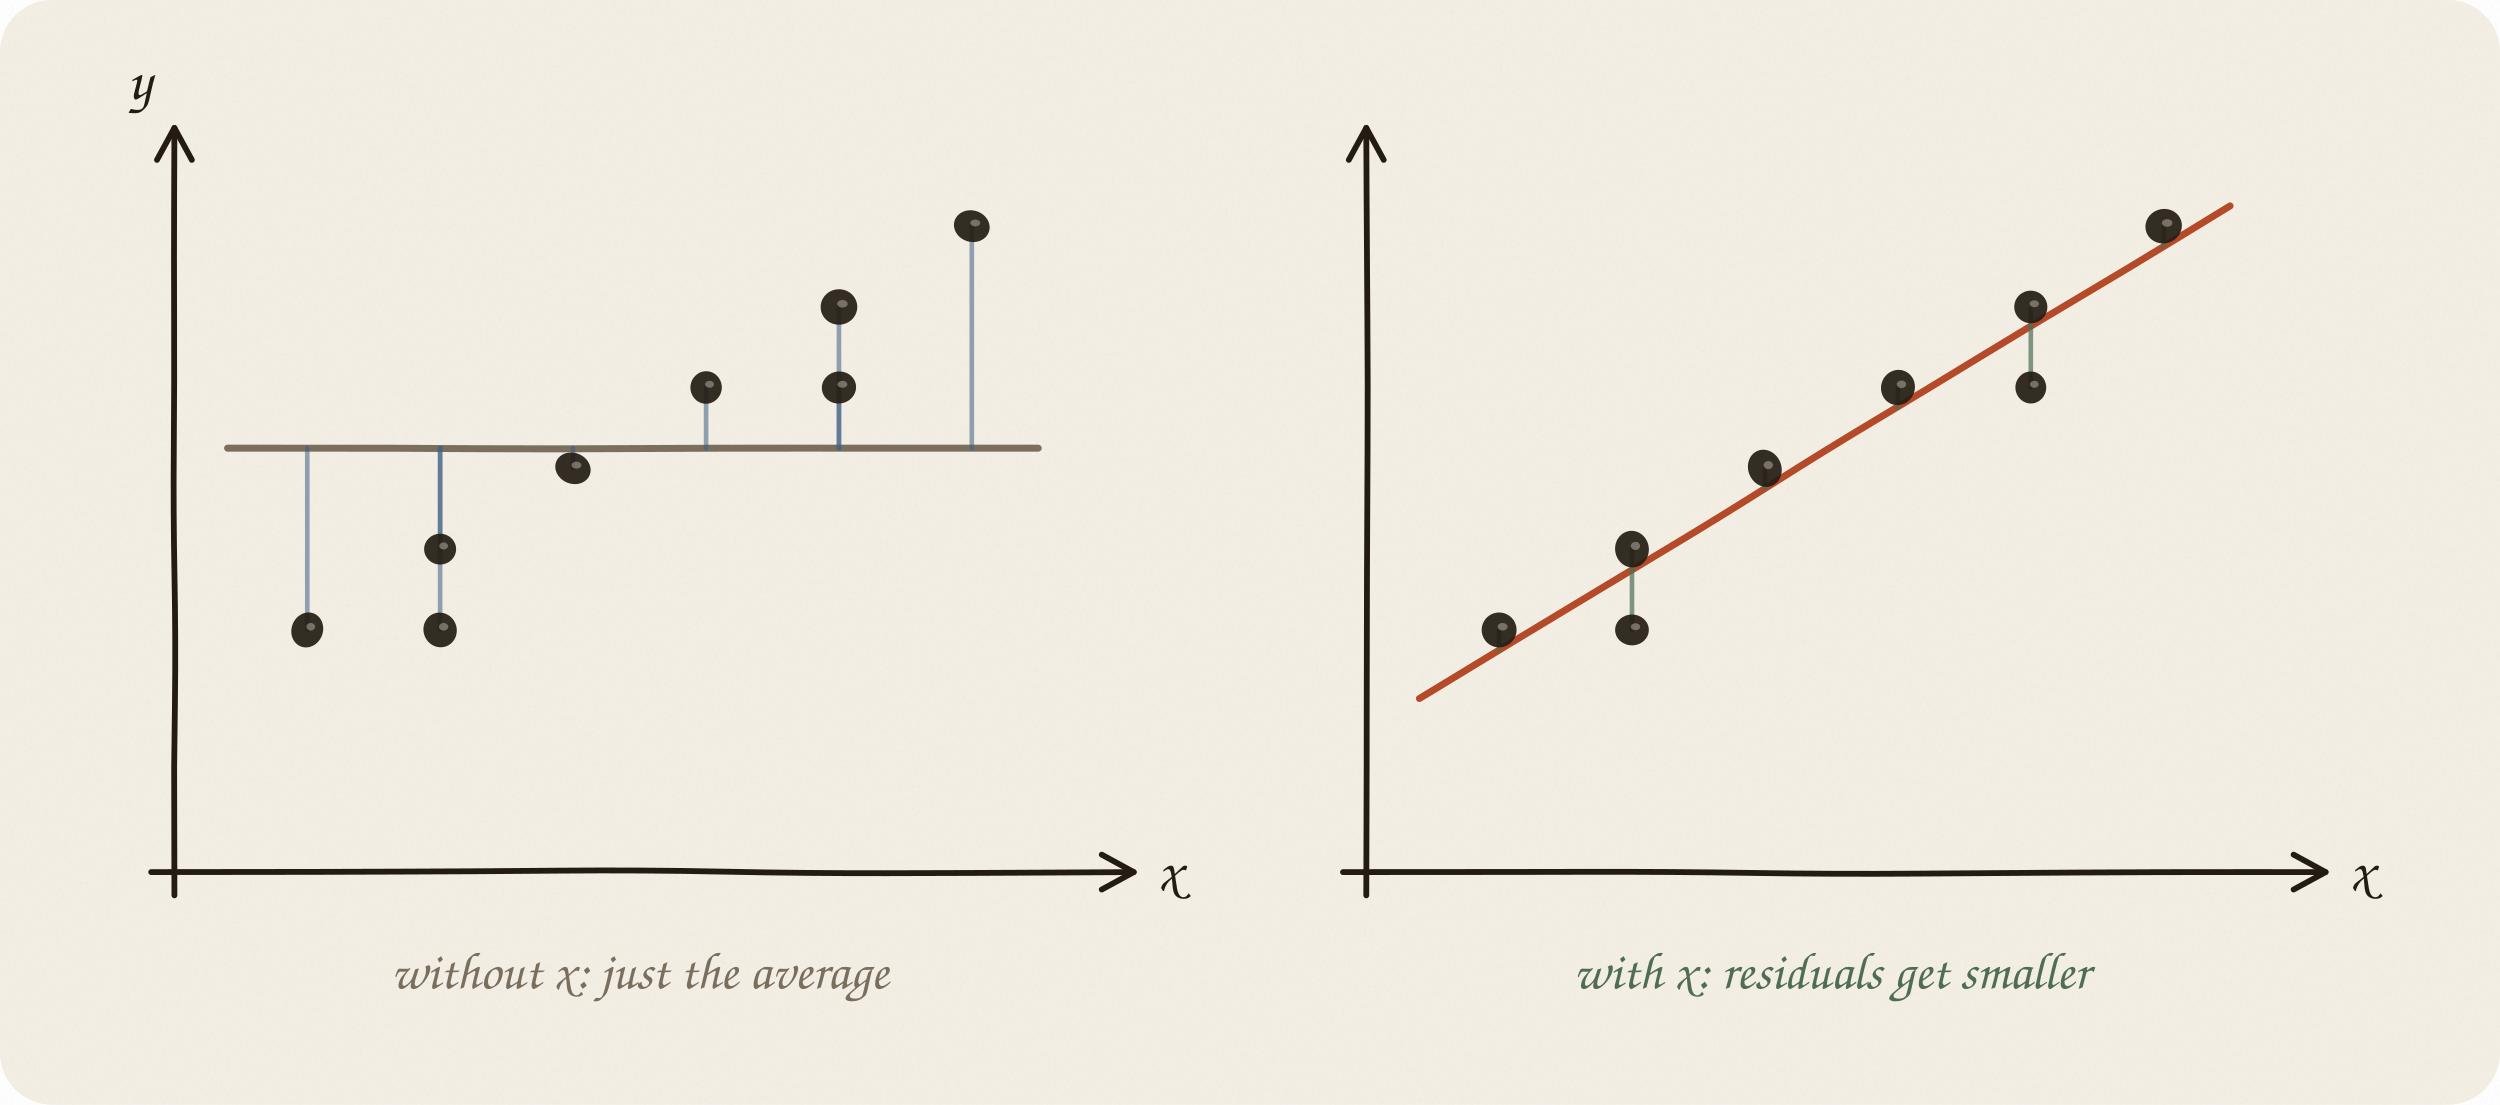
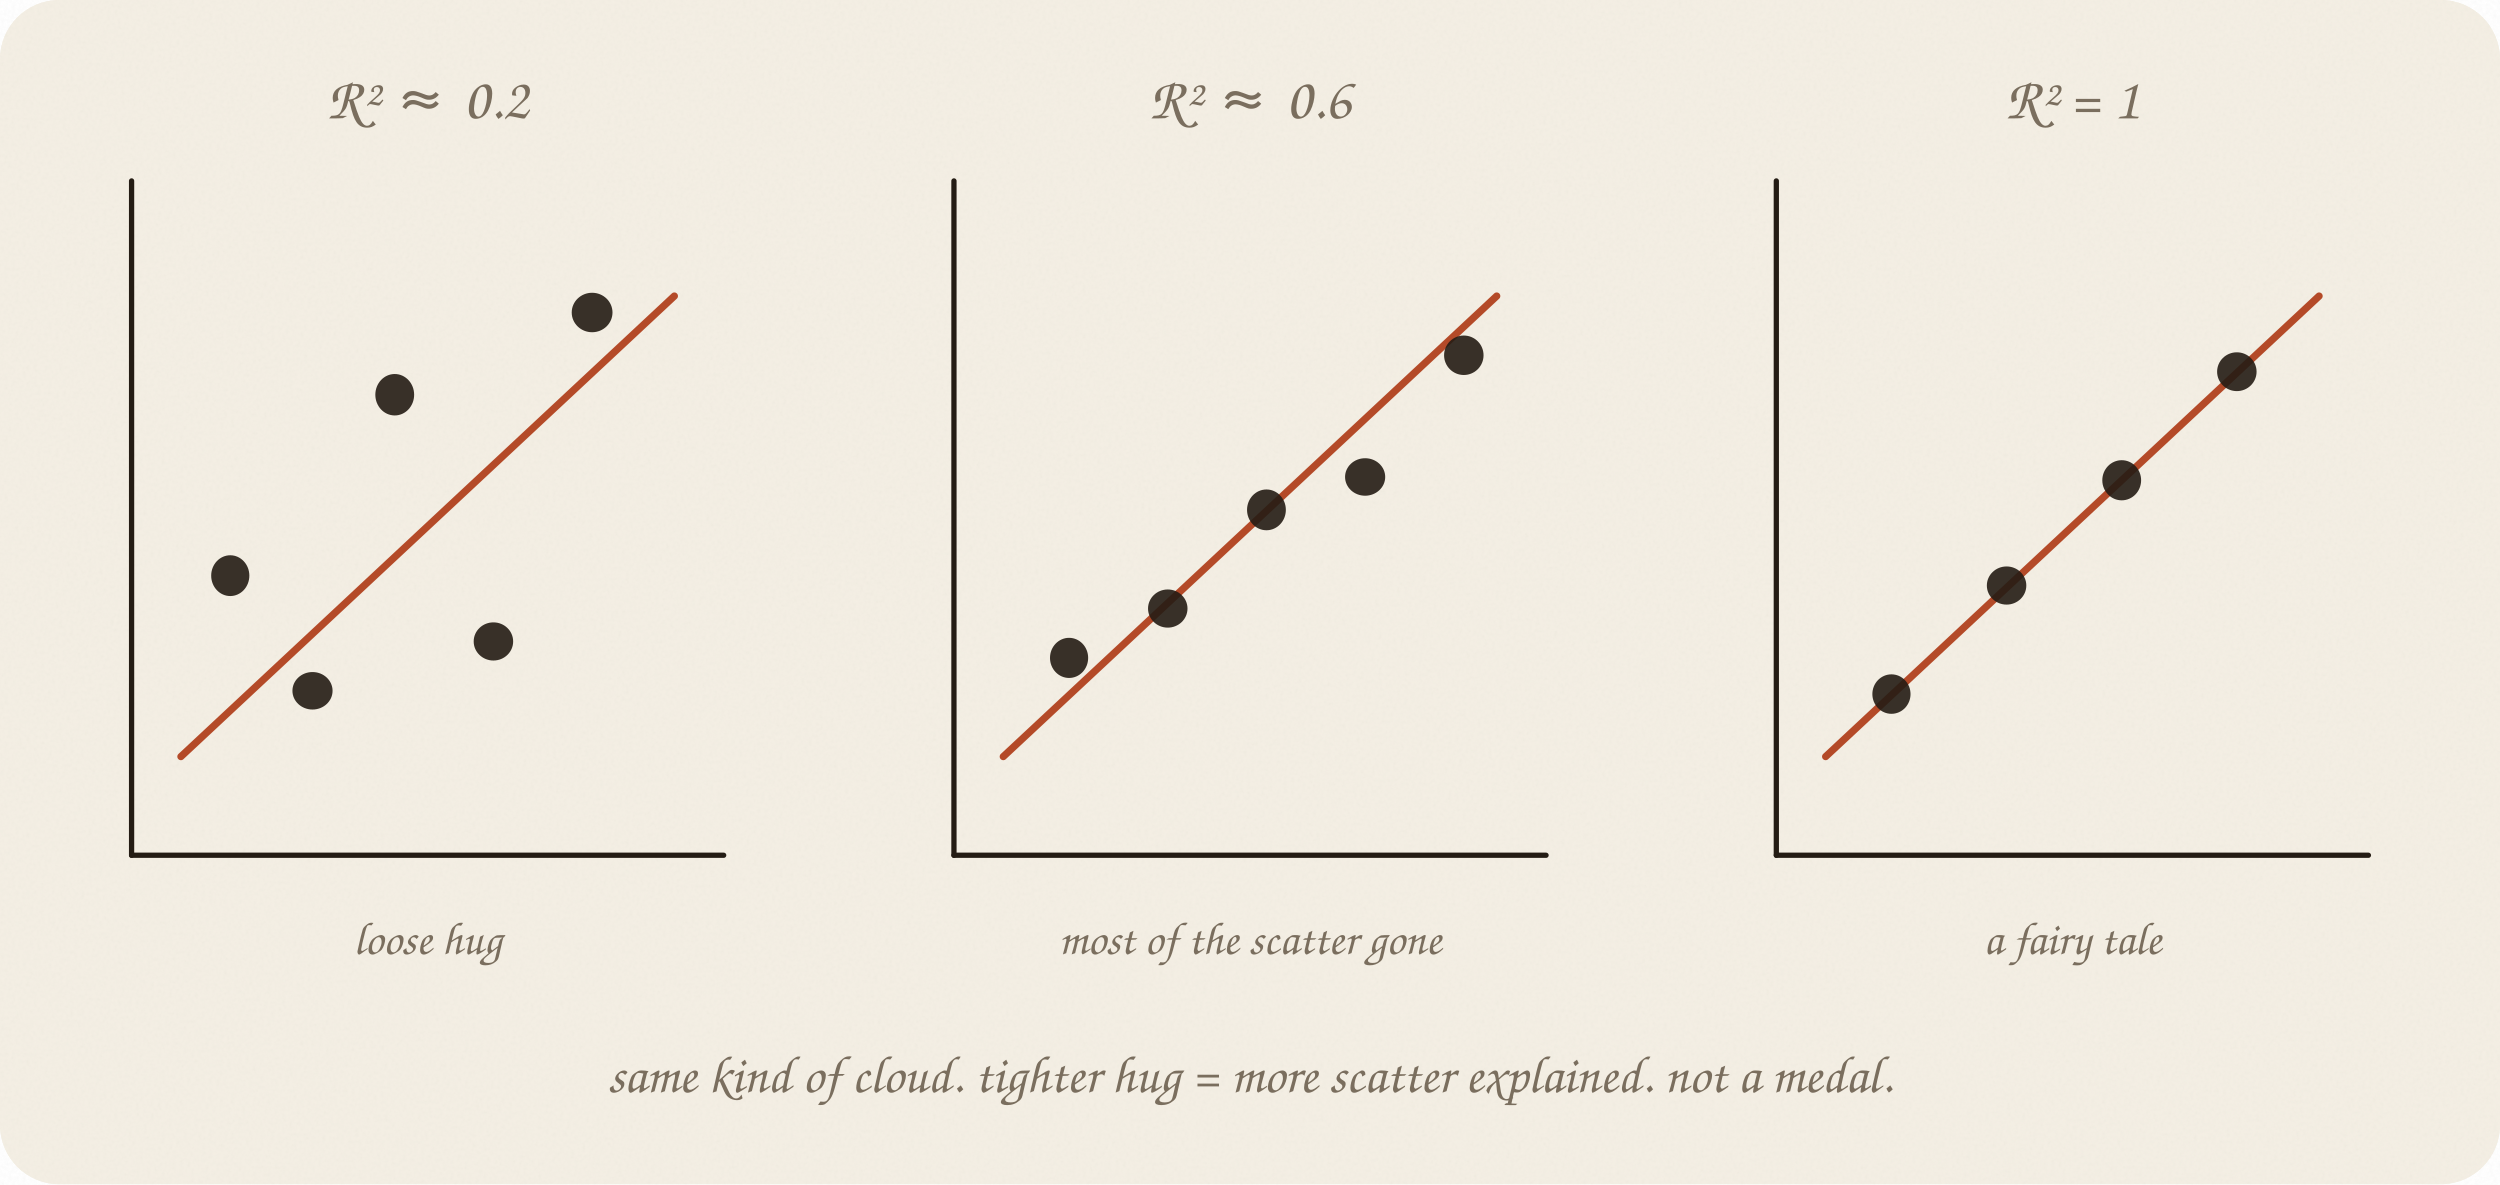
- <svg xmlns="http://www.w3.org/2000/svg" viewBox="0 0 860 380" width="860" height="380" role="img" aria-label="R-squared as smaller residuals">
+ <svg xmlns="http://www.w3.org/2000/svg" viewBox="0 0 760 360" width="760" height="360" role="img" aria-label="three hugs: R-squared 0.2, 0.6, 1">
  <defs>
    <filter id="grain" x="0" y="0" width="100%" height="100%">
      <feTurbulence type="fractalNoise" baseFrequency="0.9" numOctaves="2" stitchTiles="stitch" result="n" />
      <feColorMatrix type="saturate" values="0" />
      <feComponentTransfer>
        <feFuncA type="linear" slope="0.07" />
      </feComponentTransfer>
      <feBlend in="SourceGraphic" mode="multiply" />
    </filter>
-     <filter id="ink" x="-10%" y="-10%" width="120%" height="120%">
-       <feTurbulence type="fractalNoise" baseFrequency="0.04" numOctaves="2" result="t" />
-       <feDisplacementMap in="SourceGraphic" in2="t" scale="0.7" xChannelSelector="R" yChannelSelector="G" />
-     </filter>
  </defs>
-   <rect width="860" height="380" rx="18" ry="18" fill="#f4efe4" />
-   <rect width="860" height="380" rx="18" ry="18" fill="#f4efe4" filter="url(#grain)" opacity="0.9" />
-   <path d="M 60.00,308.00 L 59.91,264.00 Q 59.91,264.00 60.18,242.00 Q 60.45,220.00 60.02,198.00 Q 59.60,176.00 59.79,154.00 Q 59.98,132.00 59.90,110.00 Q 59.82,88.00 59.91,66.00 L 60.00,44.00" fill="none" stroke="#241c14" stroke-width="2.0" stroke-linecap="round" stroke-linejoin="round" opacity="1" />
-   <path d="M 52.00,300.00 L 108.33,299.93 Q 108.33,299.93 136.50,299.84 Q 164.67,299.75 192.83,299.50 Q 221.00,299.26 249.17,299.85 Q 277.33,300.44 305.50,300.38 Q 333.67,300.33 361.83,300.16 L 390.00,300.00" fill="none" stroke="#241c14" stroke-width="2.0" stroke-linecap="round" stroke-linejoin="round" opacity="1" />
-   <path d="M 379.0,294.0 L 390.0,300.0 L 379.0,306.0" fill="none" stroke="#241c14" stroke-width="2.0" stroke-linecap="round" stroke-linejoin="round" opacity="1" />
-   <path d="M 54.0,55.0 L 60.0,44.0 L 66.0,55.0" fill="none" stroke="#241c14" stroke-width="2.0" stroke-linecap="round" stroke-linejoin="round" opacity="1" />
-   <text x="398.0" y="306.0" font-family="Bradley Hand, Apple Chancery, Segoe Script, Comic Sans MS, cursive" font-size="20" fill="#241c14" text-anchor="start" font-style="normal" font-weight="normal">x</text>
-   <text x="52.0" y="34.0" font-family="Bradley Hand, Apple Chancery, Segoe Script, Comic Sans MS, cursive" font-size="20" fill="#241c14" text-anchor="end" font-style="normal" font-weight="normal">y</text>
-   <path d="M 78.29,154.17 L 134.06,154.19 Q 134.06,154.19 161.94,154.34 Q 189.83,154.49 217.71,154.31 Q 245.60,154.14 273.49,154.16 Q 301.37,154.17 329.26,154.17 L 357.14,154.17" fill="none" stroke="#7a6e5e" stroke-width="2.4" stroke-linecap="round" stroke-linejoin="round" opacity="1" />
-   <path d="M 105.7,216.7 L 105.7,154.2" fill="none" stroke="#3d5f86" stroke-width="1.6" stroke-linecap="round" stroke-linejoin="round" opacity="0.55" />
-   <path d="M 151.4,188.9 L 151.4,154.2" fill="none" stroke="#3d5f86" stroke-width="1.6" stroke-linecap="round" stroke-linejoin="round" opacity="0.55" />
-   <path d="M 151.4,216.7 L 151.4,154.2" fill="none" stroke="#3d5f86" stroke-width="1.6" stroke-linecap="round" stroke-linejoin="round" opacity="0.55" />
-   <path d="M 197.1,161.1 L 197.1,154.2" fill="none" stroke="#3d5f86" stroke-width="1.6" stroke-linecap="round" stroke-linejoin="round" opacity="0.55" />
-   <path d="M 242.9,133.3 L 242.9,154.2" fill="none" stroke="#3d5f86" stroke-width="1.6" stroke-linecap="round" stroke-linejoin="round" opacity="0.55" />
-   <path d="M 288.6,105.6 L 288.6,154.2" fill="none" stroke="#3d5f86" stroke-width="1.6" stroke-linecap="round" stroke-linejoin="round" opacity="0.55" />
-   <path d="M 288.6,133.3 L 288.6,154.2" fill="none" stroke="#3d5f86" stroke-width="1.6" stroke-linecap="round" stroke-linejoin="round" opacity="0.55" />
-   <path d="M 334.3,77.8 L 334.3,154.2" fill="none" stroke="#3d5f86" stroke-width="1.6" stroke-linecap="round" stroke-linejoin="round" opacity="0.55" />
-   <ellipse cx="105.7" cy="216.7" rx="5.4" ry="6.1" transform="rotate(20.9 105.7 216.7)" fill="#241c14" opacity="0.92" />
-   <ellipse cx="106.9" cy="215.6" rx="1.5" ry="1.3" fill="#f7f2ea" opacity="0.35" />
-   <ellipse cx="151.4" cy="188.9" rx="5.5" ry="5.3" transform="rotate(-0.4 151.4 188.9)" fill="#241c14" opacity="0.92" />
-   <ellipse cx="152.6" cy="187.8" rx="1.5" ry="1.2" fill="#f7f2ea" opacity="0.35" />
-   <ellipse cx="151.4" cy="216.7" rx="5.7" ry="6.0" transform="rotate(-21.1 151.4 216.7)" fill="#241c14" opacity="0.92" />
-   <ellipse cx="152.6" cy="215.6" rx="1.6" ry="1.3" fill="#f7f2ea" opacity="0.35" />
-   <ellipse cx="197.1" cy="161.1" rx="6.2" ry="5.3" transform="rotate(22.2 197.1 161.1)" fill="#241c14" opacity="0.92" />
-   <ellipse cx="198.3" cy="160.0" rx="1.7" ry="1.2" fill="#f7f2ea" opacity="0.35" />
-   <ellipse cx="242.9" cy="133.3" rx="5.4" ry="5.6" transform="rotate(4.9 242.9 133.3)" fill="#241c14" opacity="0.92" />
-   <ellipse cx="244.1" cy="132.2" rx="1.5" ry="1.2" fill="#f7f2ea" opacity="0.35" />
-   <ellipse cx="288.6" cy="105.6" rx="6.3" ry="6.1" transform="rotate(-2.9 288.6 105.6)" fill="#241c14" opacity="0.92" />
-   <ellipse cx="289.8" cy="104.5" rx="1.8" ry="1.3" fill="#f7f2ea" opacity="0.35" />
-   <ellipse cx="288.6" cy="133.3" rx="5.9" ry="5.5" transform="rotate(-10.1 288.6 133.3)" fill="#241c14" opacity="0.92" />
-   <ellipse cx="289.8" cy="132.2" rx="1.7" ry="1.2" fill="#f7f2ea" opacity="0.35" />
-   <ellipse cx="334.3" cy="77.8" rx="6.2" ry="5.4" transform="rotate(16.7 334.3 77.8)" fill="#241c14" opacity="0.92" />
-   <ellipse cx="335.5" cy="76.7" rx="1.7" ry="1.2" fill="#f7f2ea" opacity="0.35" />
-   <text x="220.0" y="340.0" font-family="Bradley Hand, Apple Chancery, Segoe Script, Comic Sans MS, cursive" font-size="18" fill="#7a6e5e" text-anchor="middle" font-style="normal" font-weight="normal">without x: just the average</text>
-   <path d="M 470.00,308.00 L 470.13,264.00 Q 470.13,264.00 470.15,242.00 Q 470.17,220.00 470.24,198.00 Q 470.32,176.00 470.44,154.00 Q 470.56,132.00 470.38,110.00 Q 470.20,88.00 470.10,66.00 L 470.00,44.00" fill="none" stroke="#241c14" stroke-width="2.0" stroke-linecap="round" stroke-linejoin="round" opacity="1" />
-   <path d="M 462.00,300.00 L 518.33,299.96 Q 518.33,299.96 546.50,299.91 Q 574.67,299.85 602.83,300.29 Q 631.00,300.74 659.17,300.53 Q 687.33,300.32 715.50,300.15 Q 743.67,299.97 771.83,299.99 L 800.00,300.00" fill="none" stroke="#241c14" stroke-width="2.0" stroke-linecap="round" stroke-linejoin="round" opacity="1" />
-   <path d="M 789.0,294.0 L 800.0,300.0 L 789.0,306.0" fill="none" stroke="#241c14" stroke-width="2.0" stroke-linecap="round" stroke-linejoin="round" opacity="1" />
-   <path d="M 464.0,55.0 L 470.0,44.0 L 476.0,55.0" fill="none" stroke="#241c14" stroke-width="2.0" stroke-linecap="round" stroke-linejoin="round" opacity="1" />
-   <text x="808.0" y="306.0" font-family="Bradley Hand, Apple Chancery, Segoe Script, Comic Sans MS, cursive" font-size="20" fill="#241c14" text-anchor="start" font-style="normal" font-weight="normal">x</text>
-   <text x="462.0" y="34.0" font-family="Bradley Hand, Apple Chancery, Segoe Script, Comic Sans MS, cursive" font-size="20" fill="#241c14" text-anchor="end" font-style="normal" font-weight="normal" />
-   <path d="M 488.29,240.28 L 523.15,219.10 Q 523.15,219.10 540.60,208.56 Q 558.06,198.01 575.54,187.51 Q 593.03,177.01 610.24,166.08 Q 627.46,155.14 644.96,144.66 Q 662.46,134.19 679.85,123.54 Q 697.25,112.90 714.80,102.52 Q 732.36,92.14 749.75,81.48 L 767.14,70.83" fill="none" stroke="#b44a28" stroke-width="2.4" stroke-linecap="round" stroke-linejoin="round" opacity="1" />
-   <path d="M 515.7,216.7 L 515.7,223.6" fill="none" stroke="#4f6d55" stroke-width="1.6" stroke-linecap="round" stroke-linejoin="round" opacity="0.7" />
-   <path d="M 561.4,188.9 L 561.4,195.8" fill="none" stroke="#4f6d55" stroke-width="1.6" stroke-linecap="round" stroke-linejoin="round" opacity="0.7" />
-   <path d="M 561.4,216.7 L 561.4,195.8" fill="none" stroke="#4f6d55" stroke-width="1.6" stroke-linecap="round" stroke-linejoin="round" opacity="0.7" />
-   <path d="M 607.1,161.1 L 607.1,168.1" fill="none" stroke="#4f6d55" stroke-width="1.6" stroke-linecap="round" stroke-linejoin="round" opacity="0.7" />
-   <path d="M 652.9,133.3 L 652.9,140.3" fill="none" stroke="#4f6d55" stroke-width="1.6" stroke-linecap="round" stroke-linejoin="round" opacity="0.7" />
-   <path d="M 698.6,105.6 L 698.6,112.5" fill="none" stroke="#4f6d55" stroke-width="1.6" stroke-linecap="round" stroke-linejoin="round" opacity="0.7" />
-   <path d="M 698.6,133.3 L 698.6,112.5" fill="none" stroke="#4f6d55" stroke-width="1.6" stroke-linecap="round" stroke-linejoin="round" opacity="0.7" />
-   <path d="M 744.3,77.8 L 744.3,84.7" fill="none" stroke="#4f6d55" stroke-width="1.6" stroke-linecap="round" stroke-linejoin="round" opacity="0.7" />
-   <ellipse cx="515.7" cy="216.7" rx="6.0" ry="6.0" transform="rotate(-13.0 515.7 216.7)" fill="#241c14" opacity="0.92" />
-   <ellipse cx="516.9" cy="215.6" rx="1.7" ry="1.3" fill="#f7f2ea" opacity="0.35" />
-   <ellipse cx="561.4" cy="188.9" rx="5.8" ry="6.3" transform="rotate(-7.8 561.4 188.9)" fill="#241c14" opacity="0.92" />
-   <ellipse cx="562.6" cy="187.8" rx="1.6" ry="1.4" fill="#f7f2ea" opacity="0.35" />
-   <ellipse cx="561.4" cy="216.7" rx="5.8" ry="5.3" transform="rotate(0.0 561.4 216.7)" fill="#241c14" opacity="0.92" />
-   <ellipse cx="562.6" cy="215.6" rx="1.6" ry="1.2" fill="#f7f2ea" opacity="0.35" />
-   <ellipse cx="607.1" cy="161.1" rx="5.7" ry="6.5" transform="rotate(-22.2 607.1 161.1)" fill="#241c14" opacity="0.92" />
-   <ellipse cx="608.3" cy="160.0" rx="1.6" ry="1.4" fill="#f7f2ea" opacity="0.35" />
-   <ellipse cx="652.9" cy="133.3" rx="5.8" ry="6.1" transform="rotate(21.1 652.9 133.3)" fill="#241c14" opacity="0.92" />
-   <ellipse cx="654.1" cy="132.2" rx="1.6" ry="1.3" fill="#f7f2ea" opacity="0.35" />
-   <ellipse cx="698.6" cy="105.6" rx="5.7" ry="5.6" transform="rotate(11.2 698.6 105.6)" fill="#241c14" opacity="0.92" />
-   <ellipse cx="699.8" cy="104.5" rx="1.6" ry="1.2" fill="#f7f2ea" opacity="0.35" />
-   <ellipse cx="698.6" cy="133.3" rx="5.3" ry="5.5" transform="rotate(-1.5 698.6 133.3)" fill="#241c14" opacity="0.92" />
-   <ellipse cx="699.8" cy="132.2" rx="1.5" ry="1.2" fill="#f7f2ea" opacity="0.35" />
-   <ellipse cx="744.3" cy="77.8" rx="6.3" ry="5.9" transform="rotate(-16.5 744.3 77.8)" fill="#241c14" opacity="0.92" />
-   <ellipse cx="745.5" cy="76.7" rx="1.8" ry="1.3" fill="#f7f2ea" opacity="0.35" />
-   <text x="630.0" y="340.0" font-family="Bradley Hand, Apple Chancery, Segoe Script, Comic Sans MS, cursive" font-size="18" fill="#4f6d55" text-anchor="middle" font-style="normal" font-weight="normal">with x: residuals get smaller</text>
+   <rect width="760" height="360" rx="18" ry="18" fill="#f4efe4" />
+   <rect width="760" height="360" rx="18" ry="18" fill="#f4efe4" filter="url(#grain)" opacity="0.9" />
+   <text x="130" y="36" font-family="Bradley Hand, Apple Chancery, Segoe Script, Comic Sans MS, cursive" font-size="18" fill="#7a6e5e" text-anchor="middle">R² ≈ 0.2</text>
+   <path d="M 40,260 L 40,55" fill="none" stroke="#241c14" stroke-width="1.6" stroke-linecap="round" />
+   <path d="M 40,260 L 220,260" fill="none" stroke="#241c14" stroke-width="1.6" stroke-linecap="round" />
+   <path d="M 55,230 L 205,90" fill="none" stroke="#b44a28" stroke-width="2.2" stroke-linecap="round" />
+   <ellipse cx="70" cy="175" rx="5.8" ry="6.2" fill="#241c14" opacity="0.9" />
+   <ellipse cx="95" cy="210" rx="6.1" ry="5.7" fill="#241c14" opacity="0.9" />
+   <ellipse cx="120" cy="120" rx="5.9" ry="6.3" fill="#241c14" opacity="0.9" />
+   <ellipse cx="150" cy="195" rx="6.0" ry="5.8" fill="#241c14" opacity="0.9" />
+   <ellipse cx="180" cy="95" rx="6.2" ry="6.0" fill="#241c14" opacity="0.9" />
+   <text x="130" y="290" font-family="Bradley Hand, Apple Chancery, Segoe Script, Comic Sans MS, cursive" font-size="14" fill="#7a6e5e" text-anchor="middle">loose hug</text>
+   <text x="380" y="36" font-family="Bradley Hand, Apple Chancery, Segoe Script, Comic Sans MS, cursive" font-size="18" fill="#7a6e5e" text-anchor="middle">R² ≈ 0.6</text>
+   <path d="M 290,260 L 290,55" fill="none" stroke="#241c14" stroke-width="1.6" stroke-linecap="round" />
+   <path d="M 290,260 L 470,260" fill="none" stroke="#241c14" stroke-width="1.6" stroke-linecap="round" />
+   <path d="M 305,230 L 455,90" fill="none" stroke="#b44a28" stroke-width="2.2" stroke-linecap="round" />
+   <ellipse cx="325" cy="200" rx="5.8" ry="6.1" fill="#241c14" opacity="0.9" />
+   <ellipse cx="355" cy="185" rx="6.0" ry="5.8" fill="#241c14" opacity="0.9" />
+   <ellipse cx="385" cy="155" rx="5.9" ry="6.2" fill="#241c14" opacity="0.9" />
+   <ellipse cx="415" cy="145" rx="6.1" ry="5.7" fill="#241c14" opacity="0.9" />
+   <ellipse cx="445" cy="108" rx="6.0" ry="6.0" fill="#241c14" opacity="0.9" />
+   <text x="380" y="290" font-family="Bradley Hand, Apple Chancery, Segoe Script, Comic Sans MS, cursive" font-size="14" fill="#7a6e5e" text-anchor="middle">most of the scatter gone</text>
+   <text x="630" y="36" font-family="Bradley Hand, Apple Chancery, Segoe Script, Comic Sans MS, cursive" font-size="18" fill="#7a6e5e" text-anchor="middle">R² = 1</text>
+   <path d="M 540,260 L 540,55" fill="none" stroke="#241c14" stroke-width="1.6" stroke-linecap="round" />
+   <path d="M 540,260 L 720,260" fill="none" stroke="#241c14" stroke-width="1.6" stroke-linecap="round" />
+   <path d="M 555,230 L 705,90" fill="none" stroke="#b44a28" stroke-width="2.2" stroke-linecap="round" />
+   <ellipse cx="575" cy="211" rx="5.8" ry="6.0" fill="#241c14" opacity="0.9" />
+   <ellipse cx="610" cy="178" rx="6.0" ry="5.8" fill="#241c14" opacity="0.9" />
+   <ellipse cx="645" cy="146" rx="5.9" ry="6.1" fill="#241c14" opacity="0.9" />
+   <ellipse cx="680" cy="113" rx="6.0" ry="5.9" fill="#241c14" opacity="0.9" />
+   <text x="630" y="290" font-family="Bradley Hand, Apple Chancery, Segoe Script, Comic Sans MS, cursive" font-size="14" fill="#7a6e5e" text-anchor="middle">a fairy tale</text>
+   <text x="380" y="332" font-family="Bradley Hand, Apple Chancery, Segoe Script, Comic Sans MS, cursive" font-size="16" fill="#7a6e5e" text-anchor="middle">same kind of cloud. tighter hug = more scatter explained. not a medal.</text>
</svg>
